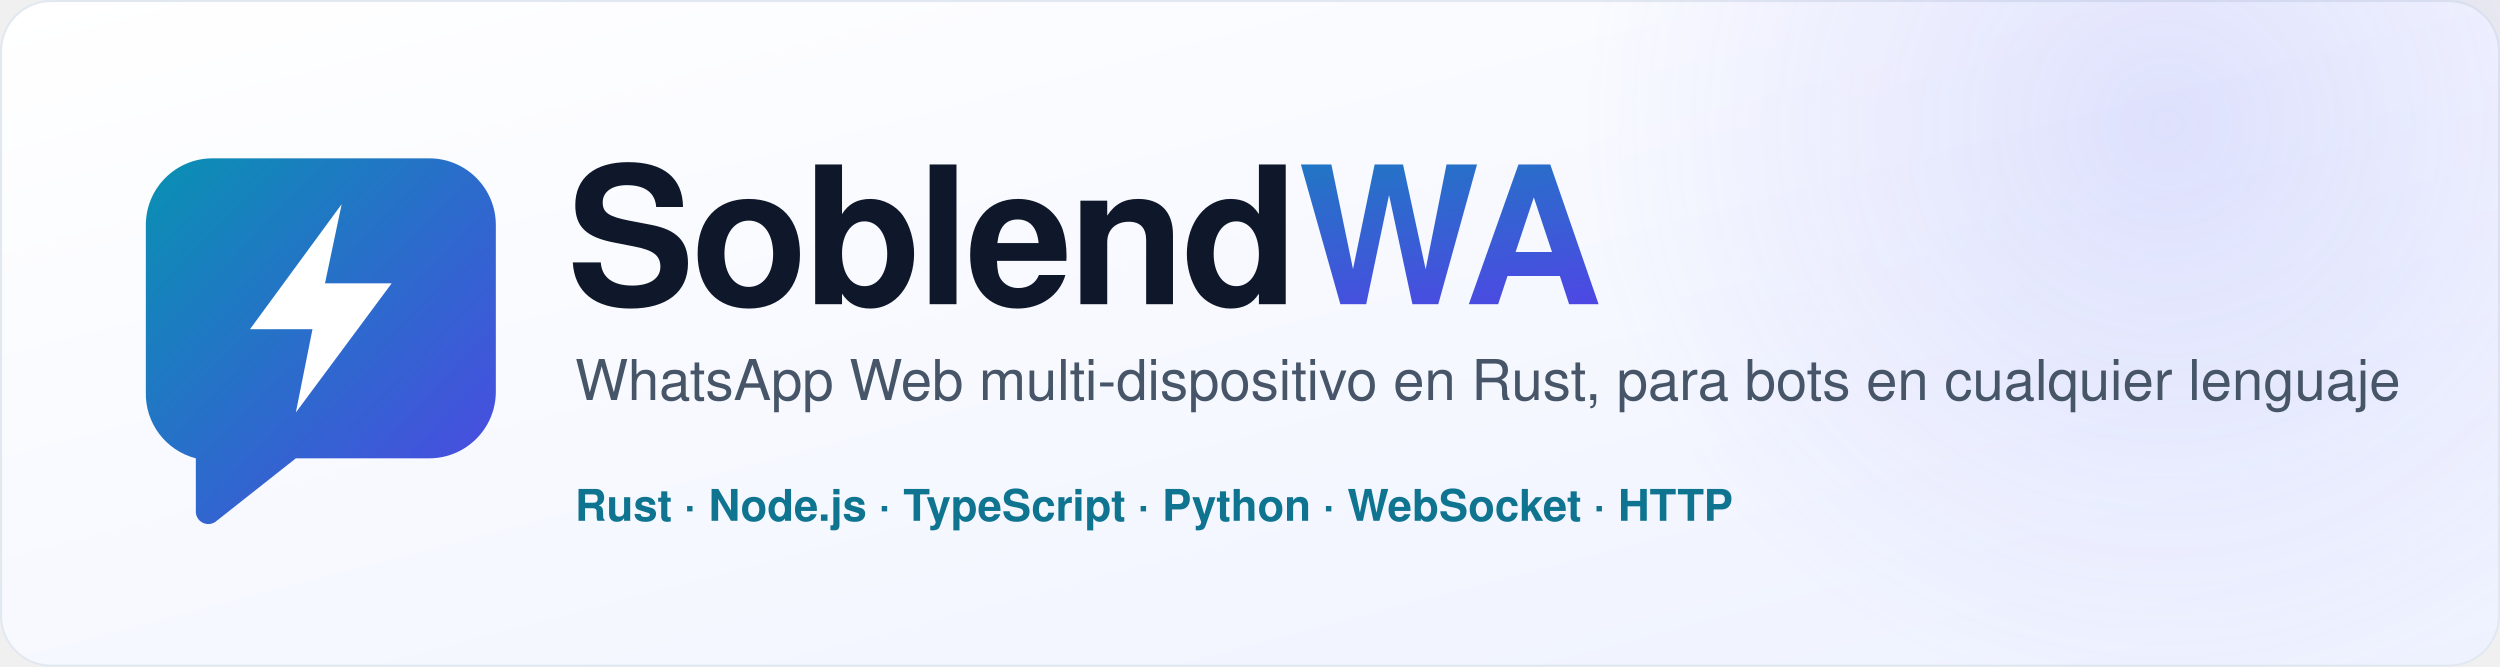
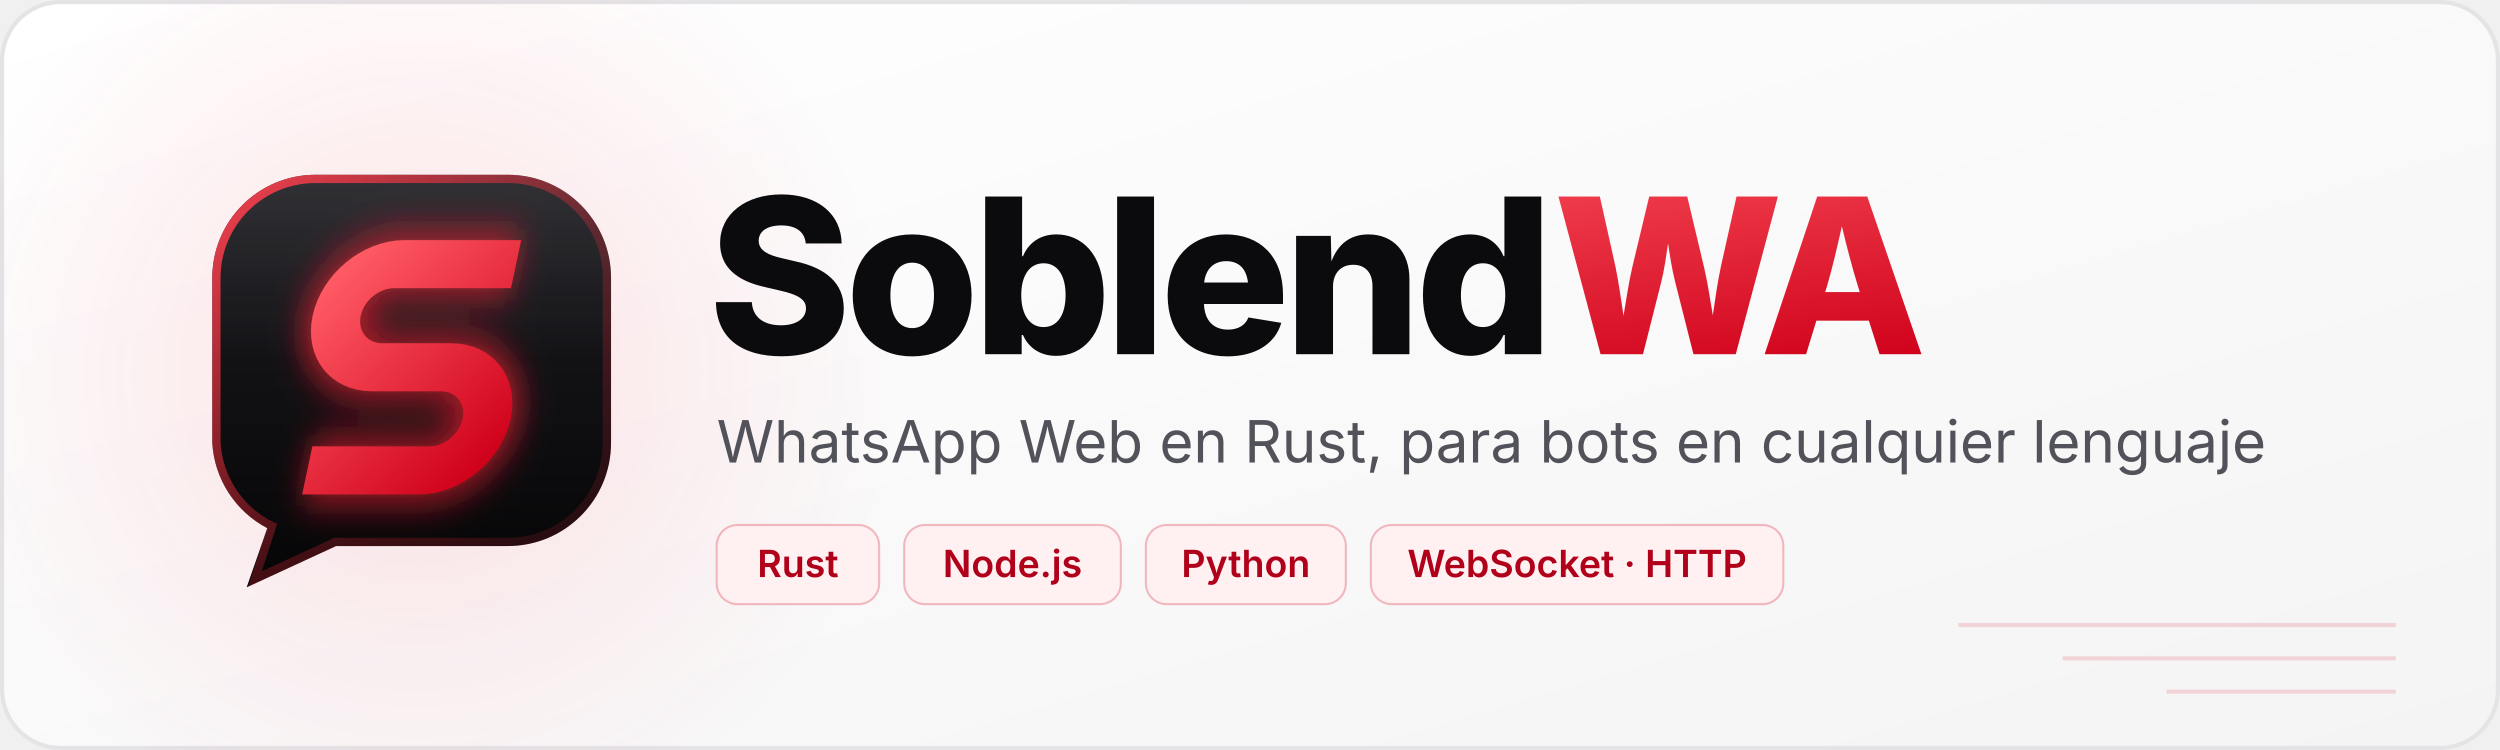
- <svg xmlns="http://www.w3.org/2000/svg" viewBox="0 0 1200 320" width="1200" height="320" role="img" aria-label="SoblendWA: WhatsApp Web en Rust, para bots en cualquier lenguaje">
+ <svg xmlns="http://www.w3.org/2000/svg" viewBox="0 0 1200 360" width="1200" height="360" role="img" aria-label="SoblendWA: WhatsApp Web en Rust para bots en cualquier lenguaje">
  <defs>
-     <linearGradient id="background" x1="0" y1="0" x2="1" y2="1">
+     <linearGradient id="bg" x1="0" y1="0" x2="1" y2="1">
      <stop offset="0" stop-color="#ffffff" />
-       <stop offset="1" stop-color="#eef2ff" />
-     </linearGradient>
-     <linearGradient id="accent" x1="0" y1="0" x2="1" y2="1">
-       <stop offset="0" stop-color="#0891b2" />
-       <stop offset="1" stop-color="#4f46e5" />
+       <stop offset="1" stop-color="#f4f4f5" />
    </linearGradient>
    <radialGradient id="glow" cx="0.5" cy="0.5" r="0.5">
-       <stop offset="0" stop-color="#6366f1" stop-opacity="0.16" />
-       <stop offset="1" stop-color="#6366f1" stop-opacity="0" />
+       <stop offset="0" stop-color="#ff1f35" stop-opacity="0.12" />
+       <stop offset="1" stop-color="#ff1f35" stop-opacity="0" />
    </radialGradient>
+     <linearGradient id="tile" x1="0" y1="0" x2="0" y2="1">
+       <stop offset="0" stop-color="#1d1d22" />
+       <stop offset="1" stop-color="#050506" />
+     </linearGradient>
+     <linearGradient id="shine" x1="0" y1="0" x2="0" y2="1">
+       <stop offset="0" stop-color="#ffffff" stop-opacity="0.09" />
+       <stop offset="0.45" stop-color="#ffffff" stop-opacity="0" />
+     </linearGradient>
+     <linearGradient id="rim" x1="0" y1="0" x2="1" y2="1">
+       <stop offset="0" stop-color="#ff4250" stop-opacity="0.95" />
+       <stop offset="0.55" stop-color="#ff2a3a" stop-opacity="0.25" />
+       <stop offset="1" stop-color="#ff2a3a" stop-opacity="0.08" />
+     </linearGradient>
+     <linearGradient id="red" x1="0" y1="0" x2="1" y2="1">
+       <stop offset="0" stop-color="#ff5a64" />
+       <stop offset="1" stop-color="#d0021b" />
+     </linearGradient>
+     <filter id="blur" x="-50%" y="-50%" width="200%" height="200%">
+       <feGaussianBlur stdDeviation="2.6" />
+     </filter>
  </defs>
-   <rect x="0.5" y="0.5" width="1199" height="319" rx="24" fill="url(#background)" stroke="#e2e8f0" />
-   <circle cx="1040" cy="60" r="280" fill="url(#glow)" />
-   <g transform="translate(70 76)">
-     <path d="M32 0h104a32 32 0 0 1 32 32v80a32 32 0 0 1-32 32H72l-38 30a6 6 0 0 1-10-5v-25A32 32 0 0 1 0 112V32A32 32 0 0 1 32 0z" fill="url(#accent)" />
-     <path d="M94 22 50 82h30l-8 40 46-62H86z" fill="#ffffff" />
+   <rect x="1" y="1" width="1198" height="358" rx="28" fill="url(#bg)" stroke="#e4e4e7" stroke-width="2" />
+   <circle cx="200" cy="180" r="230" fill="url(#glow)" />
+   <g stroke="#d0021b" stroke-opacity="0.14" stroke-width="2">
+     <path d="M940 300H1150" />
+     <path d="M990 316H1150" />
+     <path d="M1040 332H1150" />
  </g>
-   <g font-family="'Segoe UI', -apple-system, BlinkMacSystemFont, Helvetica, Arial, sans-serif">
-     <text x="272" y="146" font-size="92" font-weight="700" fill="#0f172a" letter-spacing="-2">Soblend<tspan fill="url(#accent)">WA</tspan>
-     </text>
-     <text x="276" y="192" font-size="27" fill="#475569">WhatsApp Web multi-dispositivo en Rust, para bots en cualquier lenguaje</text>
-     <text x="276" y="250" font-size="21" font-weight="600" fill="#0e7490">Rust  ·  Node.js  ·  TypeScript  ·  Python  ·  WebSocket  ·  HTTP</text>
+   <g transform="translate(92 74) scale(3.3)">
+     <path d="M18 3H46A15 15 0 0 1 61 18V42A15 15 0 0 1 46 57H21L8 63L11 54.4A15 15 0 0 1 3 42V18A15 15 0 0 1 18 3Z" fill="url(#tile)" />
+     <path d="M18 3H46A15 15 0 0 1 61 18V42A15 15 0 0 1 46 57H21L8 63L11 54.4A15 15 0 0 1 3 42V18A15 15 0 0 1 18 3Z" fill="url(#shine)" />
+     <path d="M18 3.6H46A14.4 14.4 0 0 1 60.4 18V42A14.4 14.4 0 0 1 46 56.4H20.9L9.2 61.8L11.7 54.1A14.4 14.4 0 0 1 3.6 42V18A14.4 14.4 0 0 1 18 3.6Z" fill="none" stroke="url(#rim)" stroke-width="1.2" />
+     <g transform="translate(32 31) skewX(-12) translate(-32 -31)">
+       <path d="M44 16H27A7.5 7.5 0 0 0 27 31H37A7.5 7.5 0 0 1 37 46H20" fill="none" stroke="#ff1f35" stroke-width="10" stroke-opacity="0.6" filter="url(#blur)" />
+       <path d="M44 16H27A7.5 7.5 0 0 0 27 31H37A7.5 7.5 0 0 1 37 46H20" fill="none" stroke="url(#red)" stroke-width="7" />
+     </g>
+   </g>
+   <text x="340" y="170" font-family="'Segoe UI', Inter, -apple-system, BlinkMacSystemFont, Helvetica, Arial, sans-serif" font-size="104" font-weight="800" fill="#0b0b0d" letter-spacing="-3">Soblend<tspan fill="url(#red)">WA</tspan>
+   </text>
+   <text x="344" y="222" font-family="'Segoe UI', Inter, -apple-system, BlinkMacSystemFont, Helvetica, Arial, sans-serif" font-size="28" fill="#52525b">WhatsApp Web en Rust, para bots en cualquier lenguaje</text>
+   <g font-family="'Segoe UI', Inter, -apple-system, BlinkMacSystemFont, Helvetica, Arial, sans-serif" font-size="18" font-weight="600" fill="#b0001a" text-anchor="middle">
+     <rect x="344" y="252" width="78" height="38" rx="10" fill="#fff1f2" stroke="#d0021b" stroke-opacity="0.25" />
+     <text x="383" y="277">Rust</text>
+     <rect x="434" y="252" width="104" height="38" rx="10" fill="#fff1f2" stroke="#d0021b" stroke-opacity="0.25" />
+     <text x="486" y="277">Node.js</text>
+     <rect x="550" y="252" width="96" height="38" rx="10" fill="#fff1f2" stroke="#d0021b" stroke-opacity="0.25" />
+     <text x="598" y="277">Python</text>
+     <rect x="658" y="252" width="198" height="38" rx="10" fill="#fff1f2" stroke="#d0021b" stroke-opacity="0.25" />
+     <text x="757" y="277">WebSocket · HTTP</text>
  </g>
</svg>
